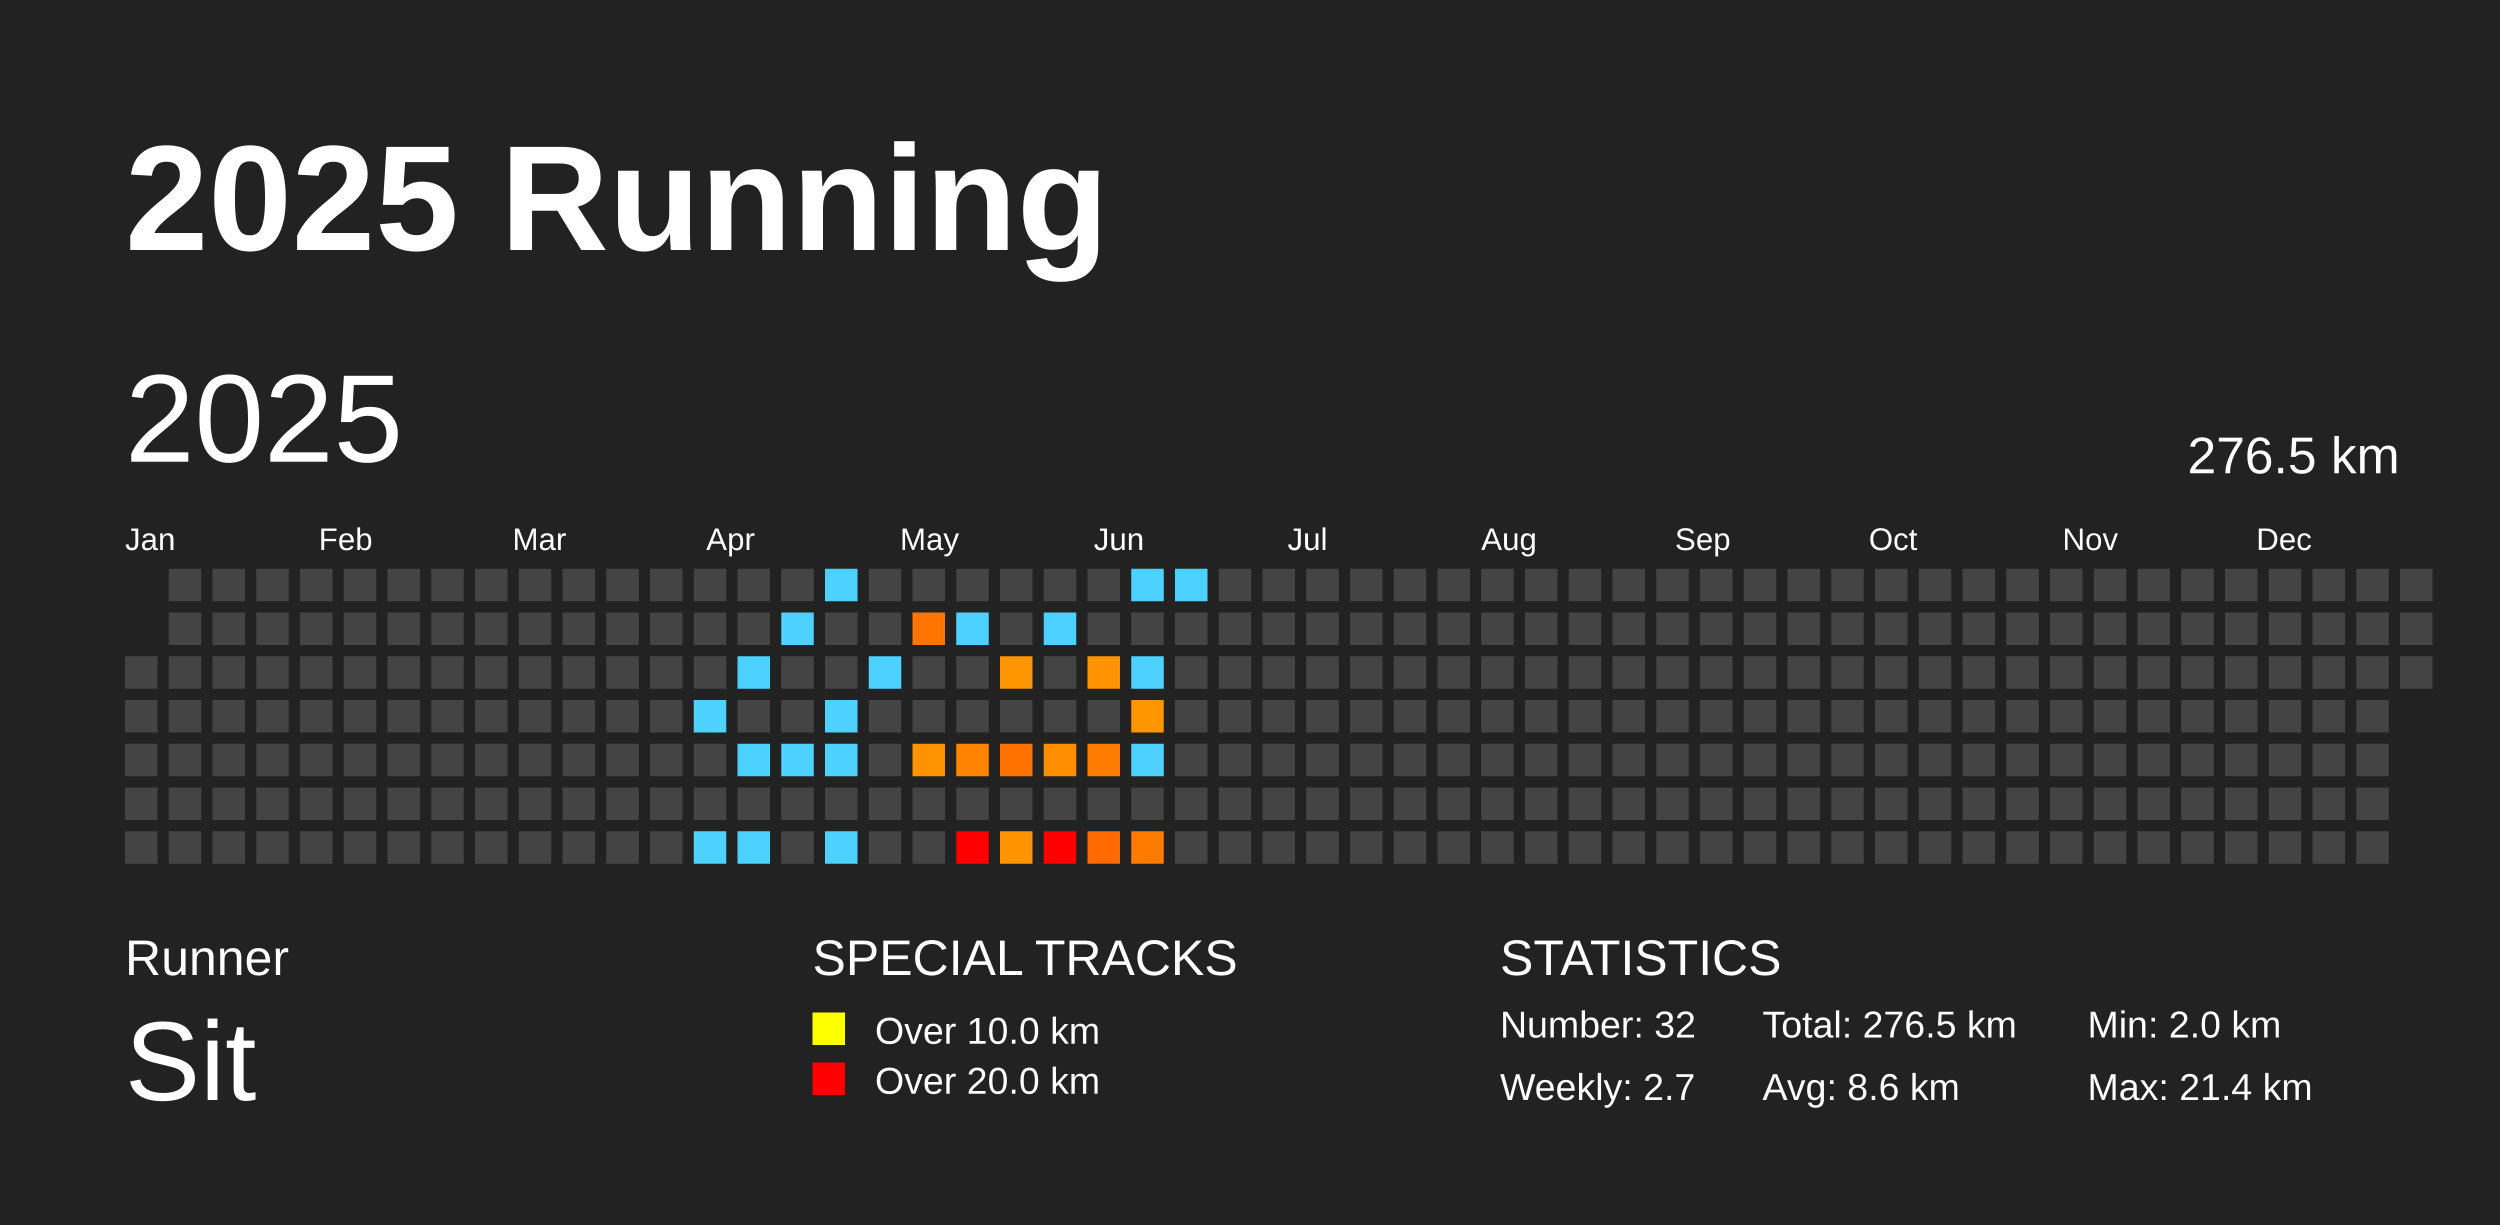
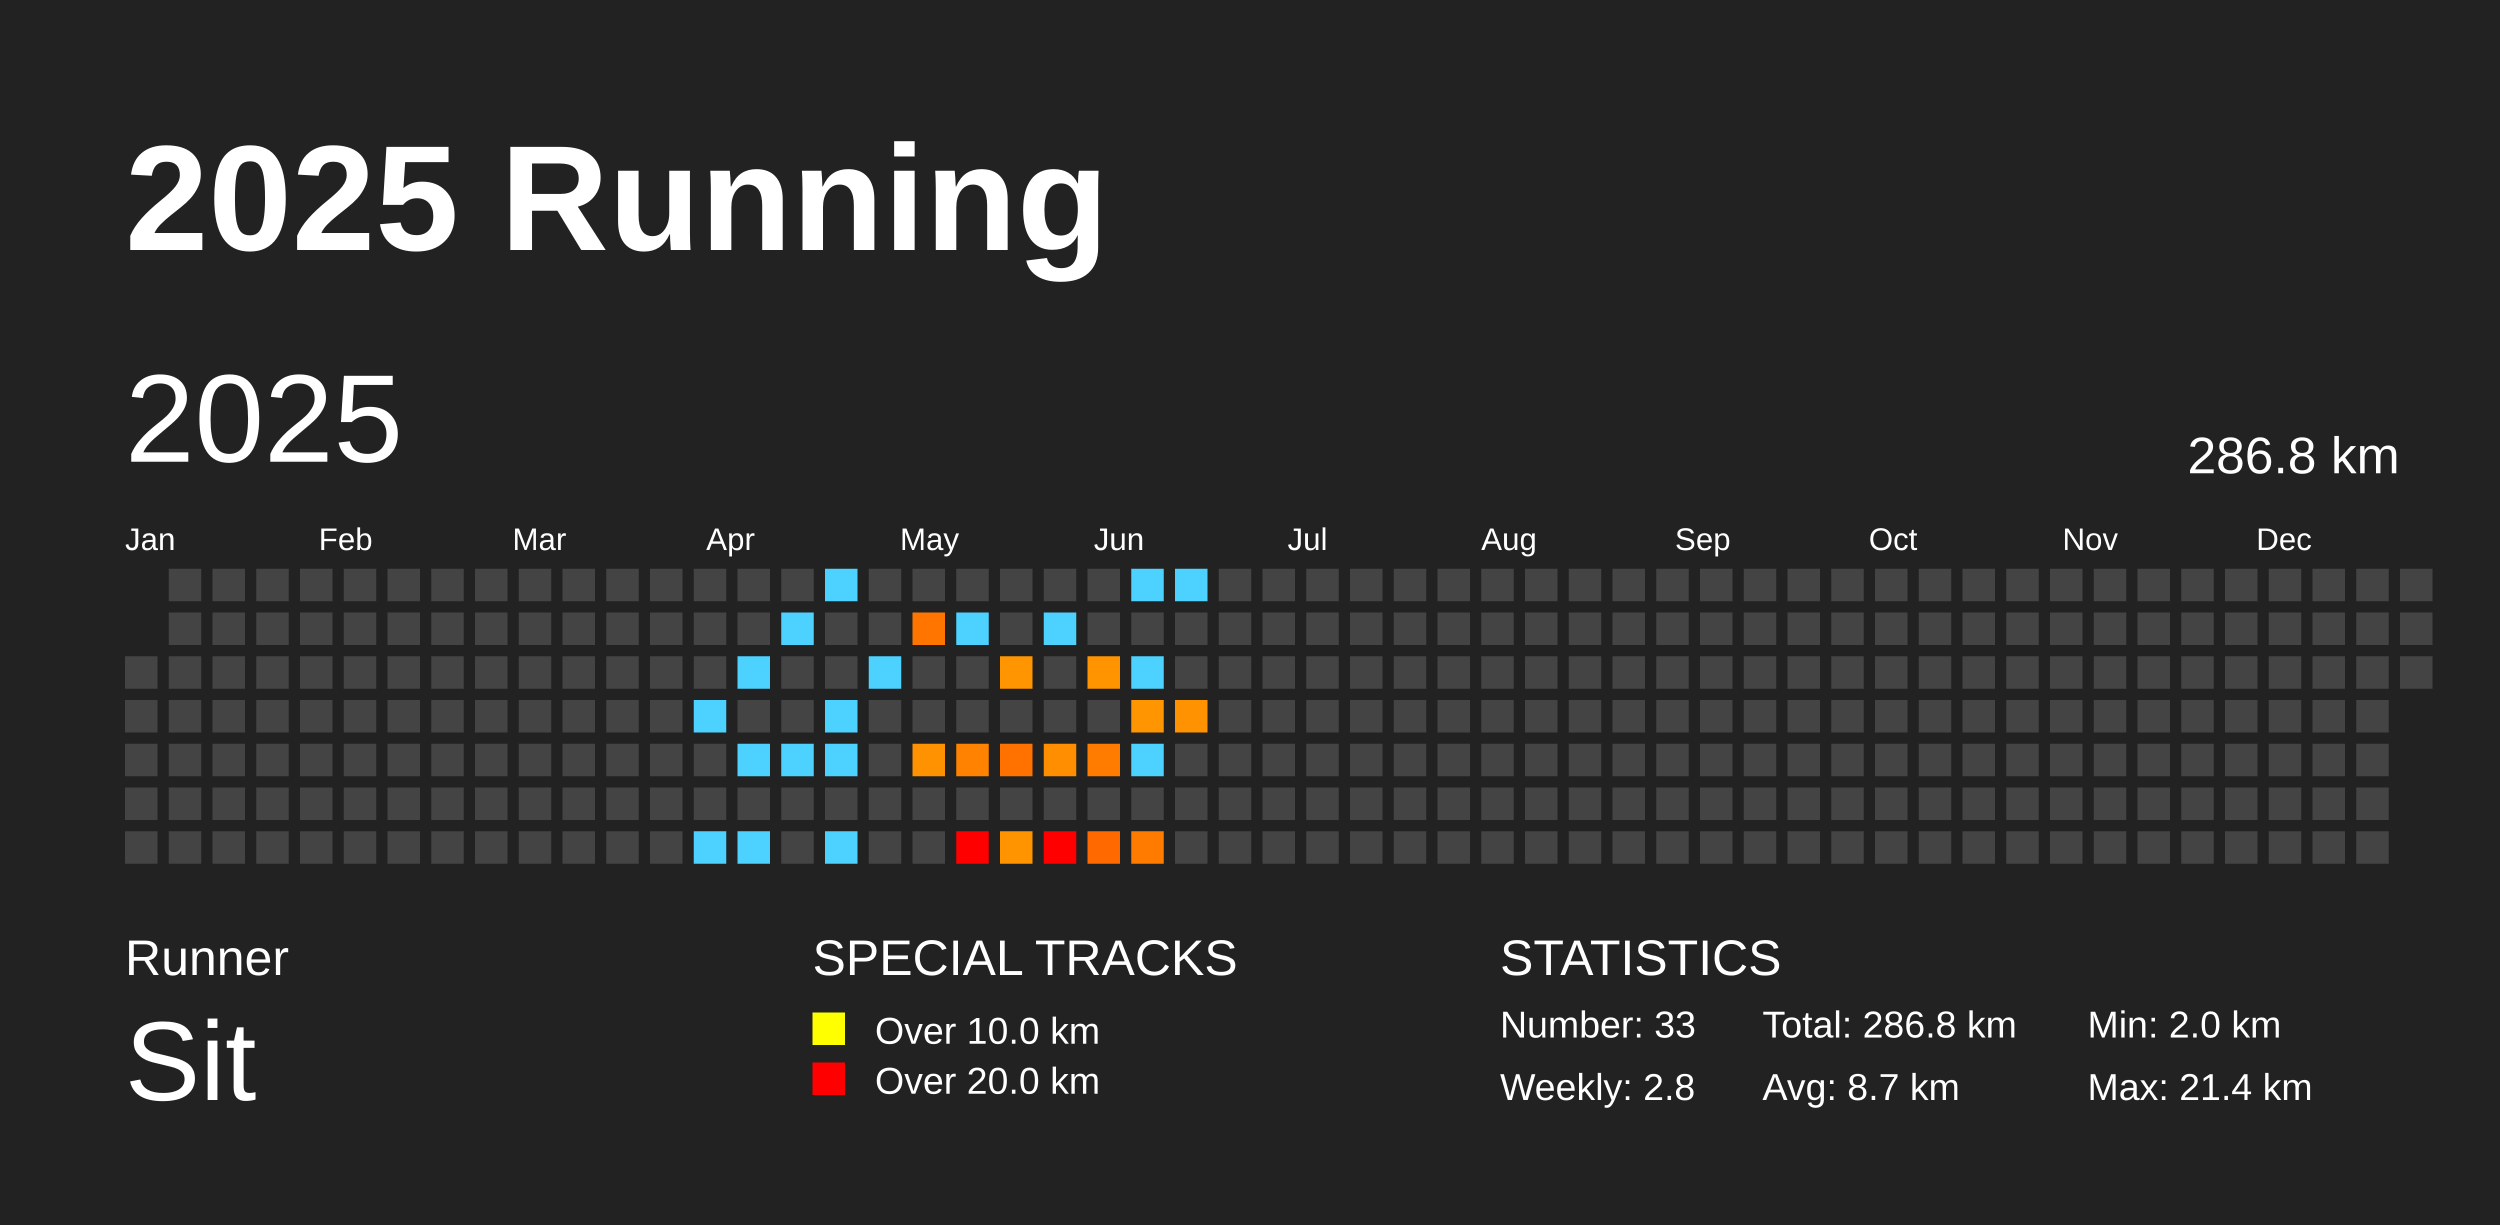
<svg xmlns="http://www.w3.org/2000/svg" baseProfile="full" height="98mm" version="1.1" viewBox="0,0,200,98" width="200mm">
  <defs />
  <rect fill="#222222" height="98" width="200" x="0" y="0" />
  <text fill="#FFFFFF" style="font-size:12px; font-family:Arial; font-weight:bold;" x="10" y="20">2025 Running</text>
  <text fill="#FFFFFF" style="font-size:4px; font-family:Arial" x="10" y="78">Runner</text>
  <text fill="#FFFFFF" style="font-size:9px; font-family:Arial" x="10" y="88">Sit</text>
  <text fill="#FFFFFF" style="font-size:4px; font-family:Arial" x="65" y="78">SPECIAL TRACKS</text>
  <rect fill="yellow" height="2.6" width="2.6" x="65" y="81" />
  <text fill="#FFFFFF" style="font-size:3px; font-family:Arial" x="70" y="83.5">Over 10.0 km</text>
  <rect fill="red" height="2.6" width="2.6" x="65" y="85" />
  <text fill="#FFFFFF" style="font-size:3px; font-family:Arial" x="70" y="87.5">Over 20.0 km</text>
  <text fill="#FFFFFF" style="font-size:4px; font-family:Arial" x="120" y="78">STATISTICS</text>
-   <text fill="#FFFFFF" style="font-size:3px; font-family:Arial" x="120" y="83">Number: 32</text>
-   <text fill="#FFFFFF" style="font-size:3px; font-family:Arial" x="120" y="88">Weekly: 2.7</text>
-   <text fill="#FFFFFF" style="font-size:3px; font-family:Arial" x="141" y="83">Total: 276.5 km</text>
-   <text fill="#FFFFFF" style="font-size:3px; font-family:Arial" x="141" y="88">Avg: 8.6 km</text>
+   <text fill="#FFFFFF" style="font-size:3px; font-family:Arial" x="120" y="83">Number: 33</text>
+   <text fill="#FFFFFF" style="font-size:3px; font-family:Arial" x="120" y="88">Weekly: 2.8</text>
+   <text fill="#FFFFFF" style="font-size:3px; font-family:Arial" x="141" y="83">Total: 286.8 km</text>
+   <text fill="#FFFFFF" style="font-size:3px; font-family:Arial" x="141" y="88">Avg: 8.7 km</text>
  <text fill="#FFFFFF" style="font-size:3px; font-family:Arial" x="167" y="83">Min: 2.0 km</text>
  <text fill="#FFFFFF" style="font-size:3px; font-family:Arial" x="167" y="88">Max: 21.4 km</text>
  <text dominant-baseline="hanging" fill="#FFFFFF" style="font-size:10.0px; font-family:Arial;" x="10" y="30">2025</text>
-   <text dominant-baseline="hanging" fill="#FFFFFF" style="font-size:4.125px; font-family:Arial;" x="175" y="35">276.5 km</text>
+   <text dominant-baseline="hanging" fill="#FFFFFF" style="font-size:4.125px; font-family:Arial;" x="175" y="35">286.8 km</text>
  <text fill="#FFFFFF" style="font-size:2.5px; font-family:Arial" x="10.0" y="44">Jan</text>
  <text fill="#FFFFFF" style="font-size:2.5px; font-family:Arial" x="25.5" y="44">Feb</text>
  <text fill="#FFFFFF" style="font-size:2.5px; font-family:Arial" x="41.0" y="44">Mar</text>
  <text fill="#FFFFFF" style="font-size:2.5px; font-family:Arial" x="56.5" y="44">Apr</text>
  <text fill="#FFFFFF" style="font-size:2.5px; font-family:Arial" x="72.0" y="44">May</text>
  <text fill="#FFFFFF" style="font-size:2.5px; font-family:Arial" x="87.5" y="44">Jun</text>
  <text fill="#FFFFFF" style="font-size:2.5px; font-family:Arial" x="103.0" y="44">Jul</text>
  <text fill="#FFFFFF" style="font-size:2.5px; font-family:Arial" x="118.5" y="44">Aug</text>
  <text fill="#FFFFFF" style="font-size:2.5px; font-family:Arial" x="134.0" y="44">Sep</text>
  <text fill="#FFFFFF" style="font-size:2.5px; font-family:Arial" x="149.5" y="44">Oct</text>
  <text fill="#FFFFFF" style="font-size:2.5px; font-family:Arial" x="165.0" y="44">Nov</text>
  <text fill="#FFFFFF" style="font-size:2.5px; font-family:Arial" x="180.5" y="44">Dec</text>
  <rect fill="#444444" height="2.6" width="2.6" x="10.0" y="52.5" />
  <rect fill="#444444" height="2.6" width="2.6" x="10.0" y="56.0" />
  <rect fill="#444444" height="2.6" width="2.6" x="10.0" y="59.5" />
  <rect fill="#444444" height="2.6" width="2.6" x="10.0" y="63.0" />
  <rect fill="#444444" height="2.6" width="2.6" x="10.0" y="66.5" />
  <rect fill="#444444" height="2.6" width="2.6" x="13.5" y="45.5" />
  <rect fill="#444444" height="2.6" width="2.6" x="13.5" y="49.0" />
  <rect fill="#444444" height="2.6" width="2.6" x="13.5" y="52.5" />
  <rect fill="#444444" height="2.6" width="2.6" x="13.5" y="56.0" />
  <rect fill="#444444" height="2.6" width="2.6" x="13.5" y="59.5" />
  <rect fill="#444444" height="2.6" width="2.6" x="13.5" y="63.0" />
  <rect fill="#444444" height="2.6" width="2.6" x="13.5" y="66.5" />
  <rect fill="#444444" height="2.6" width="2.6" x="17.0" y="45.5" />
  <rect fill="#444444" height="2.6" width="2.6" x="17.0" y="49.0" />
  <rect fill="#444444" height="2.6" width="2.6" x="17.0" y="52.5" />
  <rect fill="#444444" height="2.6" width="2.6" x="17.0" y="56.0" />
  <rect fill="#444444" height="2.6" width="2.6" x="17.0" y="59.5" />
  <rect fill="#444444" height="2.6" width="2.6" x="17.0" y="63.0" />
  <rect fill="#444444" height="2.6" width="2.6" x="17.0" y="66.5" />
  <rect fill="#444444" height="2.6" width="2.6" x="20.5" y="45.5" />
  <rect fill="#444444" height="2.6" width="2.6" x="20.5" y="49.0" />
  <rect fill="#444444" height="2.6" width="2.6" x="20.5" y="52.5" />
  <rect fill="#444444" height="2.6" width="2.6" x="20.5" y="56.0" />
  <rect fill="#444444" height="2.6" width="2.6" x="20.5" y="59.5" />
  <rect fill="#444444" height="2.6" width="2.6" x="20.5" y="63.0" />
  <rect fill="#444444" height="2.6" width="2.6" x="20.5" y="66.5" />
  <rect fill="#444444" height="2.6" width="2.6" x="24.0" y="45.5" />
  <rect fill="#444444" height="2.6" width="2.6" x="24.0" y="49.0" />
  <rect fill="#444444" height="2.6" width="2.6" x="24.0" y="52.5" />
  <rect fill="#444444" height="2.6" width="2.6" x="24.0" y="56.0" />
  <rect fill="#444444" height="2.6" width="2.6" x="24.0" y="59.5" />
  <rect fill="#444444" height="2.6" width="2.6" x="24.0" y="63.0" />
  <rect fill="#444444" height="2.6" width="2.6" x="24.0" y="66.5" />
  <rect fill="#444444" height="2.6" width="2.6" x="27.5" y="45.5" />
  <rect fill="#444444" height="2.6" width="2.6" x="27.5" y="49.0" />
  <rect fill="#444444" height="2.6" width="2.6" x="27.5" y="52.5" />
  <rect fill="#444444" height="2.6" width="2.6" x="27.5" y="56.0" />
  <rect fill="#444444" height="2.6" width="2.6" x="27.5" y="59.5" />
  <rect fill="#444444" height="2.6" width="2.6" x="27.5" y="63.0" />
  <rect fill="#444444" height="2.6" width="2.6" x="27.5" y="66.5" />
  <rect fill="#444444" height="2.6" width="2.6" x="31.0" y="45.5" />
  <rect fill="#444444" height="2.6" width="2.6" x="31.0" y="49.0" />
  <rect fill="#444444" height="2.6" width="2.6" x="31.0" y="52.5" />
  <rect fill="#444444" height="2.6" width="2.6" x="31.0" y="56.0" />
  <rect fill="#444444" height="2.6" width="2.6" x="31.0" y="59.5" />
  <rect fill="#444444" height="2.6" width="2.6" x="31.0" y="63.0" />
  <rect fill="#444444" height="2.6" width="2.6" x="31.0" y="66.5" />
  <rect fill="#444444" height="2.6" width="2.6" x="34.5" y="45.5" />
  <rect fill="#444444" height="2.6" width="2.6" x="34.5" y="49.0" />
  <rect fill="#444444" height="2.6" width="2.6" x="34.5" y="52.5" />
  <rect fill="#444444" height="2.6" width="2.6" x="34.5" y="56.0" />
  <rect fill="#444444" height="2.6" width="2.6" x="34.5" y="59.5" />
  <rect fill="#444444" height="2.6" width="2.6" x="34.5" y="63.0" />
  <rect fill="#444444" height="2.6" width="2.6" x="34.5" y="66.5" />
  <rect fill="#444444" height="2.6" width="2.6" x="38.0" y="45.5" />
  <rect fill="#444444" height="2.6" width="2.6" x="38.0" y="49.0" />
  <rect fill="#444444" height="2.6" width="2.6" x="38.0" y="52.5" />
  <rect fill="#444444" height="2.6" width="2.6" x="38.0" y="56.0" />
  <rect fill="#444444" height="2.6" width="2.6" x="38.0" y="59.5" />
  <rect fill="#444444" height="2.6" width="2.6" x="38.0" y="63.0" />
  <rect fill="#444444" height="2.6" width="2.6" x="38.0" y="66.5" />
  <rect fill="#444444" height="2.6" width="2.6" x="41.5" y="45.5" />
  <rect fill="#444444" height="2.6" width="2.6" x="41.5" y="49.0" />
  <rect fill="#444444" height="2.6" width="2.6" x="41.5" y="52.5" />
  <rect fill="#444444" height="2.6" width="2.6" x="41.5" y="56.0" />
  <rect fill="#444444" height="2.6" width="2.6" x="41.5" y="59.5" />
  <rect fill="#444444" height="2.6" width="2.6" x="41.5" y="63.0" />
  <rect fill="#444444" height="2.6" width="2.6" x="41.5" y="66.5" />
  <rect fill="#444444" height="2.6" width="2.6" x="45.0" y="45.5" />
  <rect fill="#444444" height="2.6" width="2.6" x="45.0" y="49.0" />
  <rect fill="#444444" height="2.6" width="2.6" x="45.0" y="52.5" />
  <rect fill="#444444" height="2.6" width="2.6" x="45.0" y="56.0" />
  <rect fill="#444444" height="2.6" width="2.6" x="45.0" y="59.5" />
  <rect fill="#444444" height="2.6" width="2.6" x="45.0" y="63.0" />
  <rect fill="#444444" height="2.6" width="2.6" x="45.0" y="66.5" />
  <rect fill="#444444" height="2.6" width="2.6" x="48.5" y="45.5" />
  <rect fill="#444444" height="2.6" width="2.6" x="48.5" y="49.0" />
  <rect fill="#444444" height="2.6" width="2.6" x="48.5" y="52.5" />
  <rect fill="#444444" height="2.6" width="2.6" x="48.5" y="56.0" />
  <rect fill="#444444" height="2.6" width="2.6" x="48.5" y="59.5" />
  <rect fill="#444444" height="2.6" width="2.6" x="48.5" y="63.0" />
  <rect fill="#444444" height="2.6" width="2.6" x="48.5" y="66.5" />
  <rect fill="#444444" height="2.6" width="2.6" x="52.0" y="45.5" />
  <rect fill="#444444" height="2.6" width="2.6" x="52.0" y="49.0" />
  <rect fill="#444444" height="2.6" width="2.6" x="52.0" y="52.5" />
  <rect fill="#444444" height="2.6" width="2.6" x="52.0" y="56.0" />
  <rect fill="#444444" height="2.6" width="2.6" x="52.0" y="59.5" />
  <rect fill="#444444" height="2.6" width="2.6" x="52.0" y="63.0" />
  <rect fill="#444444" height="2.6" width="2.6" x="52.0" y="66.5" />
  <rect fill="#444444" height="2.6" width="2.6" x="55.5" y="45.5" />
  <rect fill="#444444" height="2.6" width="2.6" x="55.5" y="49.0" />
  <rect fill="#444444" height="2.6" width="2.6" x="55.5" y="52.5" />
  <rect fill="#4dd2ff" height="2.6" width="2.6" x="55.5" y="56.0" />
  <rect fill="#444444" height="2.6" width="2.6" x="55.5" y="59.5" />
  <rect fill="#444444" height="2.6" width="2.6" x="55.5" y="63.0" />
  <rect fill="#4dd2ff" height="2.6" width="2.6" x="55.5" y="66.5" />
  <rect fill="#444444" height="2.6" width="2.6" x="59.0" y="45.5" />
  <rect fill="#444444" height="2.6" width="2.6" x="59.0" y="49.0" />
  <rect fill="#4dd2ff" height="2.6" width="2.6" x="59.0" y="52.5" />
  <rect fill="#444444" height="2.6" width="2.6" x="59.0" y="56.0" />
  <rect fill="#4dd2ff" height="2.6" width="2.6" x="59.0" y="59.5" />
  <rect fill="#444444" height="2.6" width="2.6" x="59.0" y="63.0" />
  <rect fill="#4dd2ff" height="2.6" width="2.6" x="59.0" y="66.5" />
  <rect fill="#444444" height="2.6" width="2.6" x="62.5" y="45.5" />
  <rect fill="#4dd2ff" height="2.6" width="2.6" x="62.5" y="49.0" />
  <rect fill="#444444" height="2.6" width="2.6" x="62.5" y="52.5" />
  <rect fill="#444444" height="2.6" width="2.6" x="62.5" y="56.0" />
  <rect fill="#4dd2ff" height="2.6" width="2.6" x="62.5" y="59.5" />
  <rect fill="#444444" height="2.6" width="2.6" x="62.5" y="63.0" />
  <rect fill="#444444" height="2.6" width="2.6" x="62.5" y="66.5" />
  <rect fill="#4dd2ff" height="2.6" width="2.6" x="66.0" y="45.5" />
  <rect fill="#444444" height="2.6" width="2.6" x="66.0" y="49.0" />
  <rect fill="#444444" height="2.6" width="2.6" x="66.0" y="52.5" />
  <rect fill="#4dd2ff" height="2.6" width="2.6" x="66.0" y="56.0" />
  <rect fill="#4dd2ff" height="2.6" width="2.6" x="66.0" y="59.5" />
  <rect fill="#444444" height="2.6" width="2.6" x="66.0" y="63.0" />
  <rect fill="#4dd2ff" height="2.6" width="2.6" x="66.0" y="66.5" />
  <rect fill="#444444" height="2.6" width="2.6" x="69.5" y="45.5" />
  <rect fill="#444444" height="2.6" width="2.6" x="69.5" y="49.0" />
  <rect fill="#4dd2ff" height="2.6" width="2.6" x="69.5" y="52.5" />
  <rect fill="#444444" height="2.6" width="2.6" x="69.5" y="56.0" />
  <rect fill="#444444" height="2.6" width="2.6" x="69.5" y="59.5" />
  <rect fill="#444444" height="2.6" width="2.6" x="69.5" y="63.0" />
  <rect fill="#444444" height="2.6" width="2.6" x="69.5" y="66.5" />
  <rect fill="#444444" height="2.6" width="2.6" x="73.0" y="45.5" />
  <rect fill="#ff7500" height="2.6" width="2.6" x="73.0" y="49.0" />
  <rect fill="#444444" height="2.6" width="2.6" x="73.0" y="52.5" />
  <rect fill="#444444" height="2.6" width="2.6" x="73.0" y="56.0" />
  <rect fill="#ff9200" height="2.6" width="2.6" x="73.0" y="59.5" />
  <rect fill="#444444" height="2.6" width="2.6" x="73.0" y="63.0" />
  <rect fill="#444444" height="2.6" width="2.6" x="73.0" y="66.5" />
  <rect fill="#444444" height="2.6" width="2.6" x="76.5" y="45.5" />
  <rect fill="#4dd2ff" height="2.6" width="2.6" x="76.5" y="49.0" />
  <rect fill="#444444" height="2.6" width="2.6" x="76.5" y="52.5" />
  <rect fill="#444444" height="2.6" width="2.6" x="76.5" y="56.0" />
  <rect fill="#ff8200" height="2.6" width="2.6" x="76.5" y="59.5" />
  <rect fill="#444444" height="2.6" width="2.6" x="76.5" y="63.0" />
  <rect fill="red" height="2.6" width="2.6" x="76.5" y="66.5" />
  <rect fill="#444444" height="2.6" width="2.6" x="80.0" y="45.5" />
  <rect fill="#444444" height="2.6" width="2.6" x="80.0" y="49.0" />
  <rect fill="#ff9500" height="2.6" width="2.6" x="80.0" y="52.5" />
  <rect fill="#444444" height="2.6" width="2.6" x="80.0" y="56.0" />
  <rect fill="#ff7200" height="2.6" width="2.6" x="80.0" y="59.5" />
  <rect fill="#444444" height="2.6" width="2.6" x="80.0" y="63.0" />
  <rect fill="#ff9400" height="2.6" width="2.6" x="80.0" y="66.5" />
  <rect fill="#444444" height="2.6" width="2.6" x="83.5" y="45.5" />
  <rect fill="#4dd2ff" height="2.6" width="2.6" x="83.5" y="49.0" />
  <rect fill="#444444" height="2.6" width="2.6" x="83.5" y="52.5" />
  <rect fill="#444444" height="2.6" width="2.6" x="83.5" y="56.0" />
  <rect fill="#ff8e00" height="2.6" width="2.6" x="83.5" y="59.5" />
  <rect fill="#444444" height="2.6" width="2.6" x="83.5" y="63.0" />
  <rect fill="red" height="2.6" width="2.6" x="83.5" y="66.5" />
  <rect fill="#444444" height="2.6" width="2.6" x="87.0" y="45.5" />
  <rect fill="#444444" height="2.6" width="2.6" x="87.0" y="49.0" />
  <rect fill="#ff9400" height="2.6" width="2.6" x="87.0" y="52.5" />
  <rect fill="#444444" height="2.6" width="2.6" x="87.0" y="56.0" />
  <rect fill="#ff7c00" height="2.6" width="2.6" x="87.0" y="59.5" />
  <rect fill="#444444" height="2.6" width="2.6" x="87.0" y="63.0" />
  <rect fill="#ff6900" height="2.6" width="2.6" x="87.0" y="66.5" />
  <rect fill="#4dd2ff" height="2.6" width="2.6" x="90.5" y="45.5" />
  <rect fill="#444444" height="2.6" width="2.6" x="90.5" y="49.0" />
  <rect fill="#4dd2ff" height="2.6" width="2.6" x="90.5" y="52.5" />
  <rect fill="#ff9500" height="2.6" width="2.6" x="90.5" y="56.0" />
  <rect fill="#4dd2ff" height="2.6" width="2.6" x="90.5" y="59.5" />
  <rect fill="#444444" height="2.6" width="2.6" x="90.5" y="63.0" />
  <rect fill="#ff7b00" height="2.6" width="2.6" x="90.5" y="66.5" />
  <rect fill="#4dd2ff" height="2.6" width="2.6" x="94.0" y="45.5" />
  <rect fill="#444444" height="2.6" width="2.6" x="94.0" y="49.0" />
  <rect fill="#444444" height="2.6" width="2.6" x="94.0" y="52.5" />
-   <rect fill="#444444" height="2.6" width="2.6" x="94.0" y="56.0" />
+   <rect fill="#ff9200" height="2.6" width="2.6" x="94.0" y="56.0" />
  <rect fill="#444444" height="2.6" width="2.6" x="94.0" y="59.5" />
  <rect fill="#444444" height="2.6" width="2.6" x="94.0" y="63.0" />
  <rect fill="#444444" height="2.6" width="2.6" x="94.0" y="66.5" />
  <rect fill="#444444" height="2.6" width="2.6" x="97.5" y="45.5" />
  <rect fill="#444444" height="2.6" width="2.6" x="97.5" y="49.0" />
  <rect fill="#444444" height="2.6" width="2.6" x="97.5" y="52.5" />
  <rect fill="#444444" height="2.6" width="2.6" x="97.5" y="56.0" />
  <rect fill="#444444" height="2.6" width="2.6" x="97.5" y="59.5" />
  <rect fill="#444444" height="2.6" width="2.6" x="97.5" y="63.0" />
  <rect fill="#444444" height="2.6" width="2.6" x="97.5" y="66.5" />
  <rect fill="#444444" height="2.6" width="2.6" x="101.0" y="45.5" />
  <rect fill="#444444" height="2.6" width="2.6" x="101.0" y="49.0" />
  <rect fill="#444444" height="2.6" width="2.6" x="101.0" y="52.5" />
  <rect fill="#444444" height="2.6" width="2.6" x="101.0" y="56.0" />
  <rect fill="#444444" height="2.6" width="2.6" x="101.0" y="59.5" />
  <rect fill="#444444" height="2.6" width="2.6" x="101.0" y="63.0" />
  <rect fill="#444444" height="2.6" width="2.6" x="101.0" y="66.5" />
  <rect fill="#444444" height="2.6" width="2.6" x="104.5" y="45.5" />
  <rect fill="#444444" height="2.6" width="2.6" x="104.5" y="49.0" />
  <rect fill="#444444" height="2.6" width="2.6" x="104.5" y="52.5" />
  <rect fill="#444444" height="2.6" width="2.6" x="104.5" y="56.0" />
  <rect fill="#444444" height="2.6" width="2.6" x="104.5" y="59.5" />
  <rect fill="#444444" height="2.6" width="2.6" x="104.5" y="63.0" />
  <rect fill="#444444" height="2.6" width="2.6" x="104.5" y="66.5" />
  <rect fill="#444444" height="2.6" width="2.6" x="108.0" y="45.5" />
  <rect fill="#444444" height="2.6" width="2.6" x="108.0" y="49.0" />
  <rect fill="#444444" height="2.6" width="2.6" x="108.0" y="52.5" />
  <rect fill="#444444" height="2.6" width="2.6" x="108.0" y="56.0" />
  <rect fill="#444444" height="2.6" width="2.6" x="108.0" y="59.5" />
  <rect fill="#444444" height="2.6" width="2.6" x="108.0" y="63.0" />
  <rect fill="#444444" height="2.6" width="2.6" x="108.0" y="66.5" />
  <rect fill="#444444" height="2.6" width="2.6" x="111.5" y="45.5" />
  <rect fill="#444444" height="2.6" width="2.6" x="111.5" y="49.0" />
  <rect fill="#444444" height="2.6" width="2.6" x="111.5" y="52.5" />
  <rect fill="#444444" height="2.6" width="2.6" x="111.5" y="56.0" />
  <rect fill="#444444" height="2.6" width="2.6" x="111.5" y="59.5" />
  <rect fill="#444444" height="2.6" width="2.6" x="111.5" y="63.0" />
  <rect fill="#444444" height="2.6" width="2.6" x="111.5" y="66.5" />
  <rect fill="#444444" height="2.6" width="2.6" x="115.0" y="45.5" />
  <rect fill="#444444" height="2.6" width="2.6" x="115.0" y="49.0" />
  <rect fill="#444444" height="2.6" width="2.6" x="115.0" y="52.5" />
  <rect fill="#444444" height="2.6" width="2.6" x="115.0" y="56.0" />
  <rect fill="#444444" height="2.6" width="2.6" x="115.0" y="59.5" />
  <rect fill="#444444" height="2.6" width="2.6" x="115.0" y="63.0" />
  <rect fill="#444444" height="2.6" width="2.6" x="115.0" y="66.5" />
  <rect fill="#444444" height="2.6" width="2.6" x="118.5" y="45.5" />
  <rect fill="#444444" height="2.6" width="2.6" x="118.5" y="49.0" />
  <rect fill="#444444" height="2.6" width="2.6" x="118.5" y="52.5" />
  <rect fill="#444444" height="2.6" width="2.6" x="118.5" y="56.0" />
  <rect fill="#444444" height="2.6" width="2.6" x="118.5" y="59.5" />
  <rect fill="#444444" height="2.6" width="2.6" x="118.5" y="63.0" />
  <rect fill="#444444" height="2.6" width="2.6" x="118.5" y="66.5" />
  <rect fill="#444444" height="2.6" width="2.6" x="122.0" y="45.5" />
  <rect fill="#444444" height="2.6" width="2.6" x="122.0" y="49.0" />
  <rect fill="#444444" height="2.6" width="2.6" x="122.0" y="52.5" />
  <rect fill="#444444" height="2.6" width="2.6" x="122.0" y="56.0" />
  <rect fill="#444444" height="2.6" width="2.6" x="122.0" y="59.5" />
  <rect fill="#444444" height="2.6" width="2.6" x="122.0" y="63.0" />
  <rect fill="#444444" height="2.6" width="2.6" x="122.0" y="66.5" />
  <rect fill="#444444" height="2.6" width="2.6" x="125.5" y="45.5" />
  <rect fill="#444444" height="2.6" width="2.6" x="125.5" y="49.0" />
  <rect fill="#444444" height="2.6" width="2.6" x="125.5" y="52.5" />
  <rect fill="#444444" height="2.6" width="2.6" x="125.5" y="56.0" />
  <rect fill="#444444" height="2.6" width="2.6" x="125.5" y="59.5" />
  <rect fill="#444444" height="2.6" width="2.6" x="125.5" y="63.0" />
  <rect fill="#444444" height="2.6" width="2.6" x="125.5" y="66.5" />
  <rect fill="#444444" height="2.6" width="2.6" x="129.0" y="45.5" />
  <rect fill="#444444" height="2.6" width="2.6" x="129.0" y="49.0" />
  <rect fill="#444444" height="2.6" width="2.6" x="129.0" y="52.5" />
  <rect fill="#444444" height="2.6" width="2.6" x="129.0" y="56.0" />
  <rect fill="#444444" height="2.6" width="2.6" x="129.0" y="59.5" />
  <rect fill="#444444" height="2.6" width="2.6" x="129.0" y="63.0" />
  <rect fill="#444444" height="2.6" width="2.6" x="129.0" y="66.5" />
  <rect fill="#444444" height="2.6" width="2.6" x="132.5" y="45.5" />
  <rect fill="#444444" height="2.6" width="2.6" x="132.5" y="49.0" />
  <rect fill="#444444" height="2.6" width="2.6" x="132.5" y="52.5" />
  <rect fill="#444444" height="2.6" width="2.6" x="132.5" y="56.0" />
  <rect fill="#444444" height="2.6" width="2.6" x="132.5" y="59.5" />
  <rect fill="#444444" height="2.6" width="2.6" x="132.5" y="63.0" />
  <rect fill="#444444" height="2.6" width="2.6" x="132.5" y="66.5" />
  <rect fill="#444444" height="2.6" width="2.6" x="136.0" y="45.5" />
  <rect fill="#444444" height="2.6" width="2.6" x="136.0" y="49.0" />
  <rect fill="#444444" height="2.6" width="2.6" x="136.0" y="52.5" />
  <rect fill="#444444" height="2.6" width="2.6" x="136.0" y="56.0" />
  <rect fill="#444444" height="2.6" width="2.6" x="136.0" y="59.5" />
  <rect fill="#444444" height="2.6" width="2.6" x="136.0" y="63.0" />
  <rect fill="#444444" height="2.6" width="2.6" x="136.0" y="66.5" />
  <rect fill="#444444" height="2.6" width="2.6" x="139.5" y="45.5" />
  <rect fill="#444444" height="2.6" width="2.6" x="139.5" y="49.0" />
  <rect fill="#444444" height="2.6" width="2.6" x="139.5" y="52.5" />
  <rect fill="#444444" height="2.6" width="2.6" x="139.5" y="56.0" />
  <rect fill="#444444" height="2.6" width="2.6" x="139.5" y="59.5" />
  <rect fill="#444444" height="2.6" width="2.6" x="139.5" y="63.0" />
  <rect fill="#444444" height="2.6" width="2.6" x="139.5" y="66.5" />
  <rect fill="#444444" height="2.6" width="2.6" x="143.0" y="45.5" />
  <rect fill="#444444" height="2.6" width="2.6" x="143.0" y="49.0" />
  <rect fill="#444444" height="2.6" width="2.6" x="143.0" y="52.5" />
  <rect fill="#444444" height="2.6" width="2.6" x="143.0" y="56.0" />
  <rect fill="#444444" height="2.6" width="2.6" x="143.0" y="59.5" />
  <rect fill="#444444" height="2.6" width="2.6" x="143.0" y="63.0" />
  <rect fill="#444444" height="2.6" width="2.6" x="143.0" y="66.5" />
  <rect fill="#444444" height="2.6" width="2.6" x="146.5" y="45.5" />
  <rect fill="#444444" height="2.6" width="2.6" x="146.5" y="49.0" />
  <rect fill="#444444" height="2.6" width="2.6" x="146.5" y="52.5" />
  <rect fill="#444444" height="2.6" width="2.6" x="146.5" y="56.0" />
  <rect fill="#444444" height="2.6" width="2.6" x="146.5" y="59.5" />
  <rect fill="#444444" height="2.6" width="2.6" x="146.5" y="63.0" />
  <rect fill="#444444" height="2.6" width="2.6" x="146.5" y="66.5" />
  <rect fill="#444444" height="2.6" width="2.6" x="150.0" y="45.5" />
  <rect fill="#444444" height="2.6" width="2.6" x="150.0" y="49.0" />
  <rect fill="#444444" height="2.6" width="2.6" x="150.0" y="52.5" />
  <rect fill="#444444" height="2.6" width="2.6" x="150.0" y="56.0" />
  <rect fill="#444444" height="2.6" width="2.6" x="150.0" y="59.5" />
  <rect fill="#444444" height="2.6" width="2.6" x="150.0" y="63.0" />
  <rect fill="#444444" height="2.6" width="2.6" x="150.0" y="66.5" />
  <rect fill="#444444" height="2.6" width="2.6" x="153.5" y="45.5" />
  <rect fill="#444444" height="2.6" width="2.6" x="153.5" y="49.0" />
  <rect fill="#444444" height="2.6" width="2.6" x="153.5" y="52.5" />
  <rect fill="#444444" height="2.6" width="2.6" x="153.5" y="56.0" />
  <rect fill="#444444" height="2.6" width="2.6" x="153.5" y="59.5" />
  <rect fill="#444444" height="2.6" width="2.6" x="153.5" y="63.0" />
  <rect fill="#444444" height="2.6" width="2.6" x="153.5" y="66.5" />
  <rect fill="#444444" height="2.6" width="2.6" x="157.0" y="45.5" />
  <rect fill="#444444" height="2.6" width="2.6" x="157.0" y="49.0" />
  <rect fill="#444444" height="2.6" width="2.6" x="157.0" y="52.5" />
  <rect fill="#444444" height="2.6" width="2.6" x="157.0" y="56.0" />
  <rect fill="#444444" height="2.6" width="2.6" x="157.0" y="59.5" />
  <rect fill="#444444" height="2.6" width="2.6" x="157.0" y="63.0" />
  <rect fill="#444444" height="2.6" width="2.6" x="157.0" y="66.5" />
  <rect fill="#444444" height="2.6" width="2.6" x="160.5" y="45.5" />
  <rect fill="#444444" height="2.6" width="2.6" x="160.5" y="49.0" />
  <rect fill="#444444" height="2.6" width="2.6" x="160.5" y="52.5" />
  <rect fill="#444444" height="2.6" width="2.6" x="160.5" y="56.0" />
  <rect fill="#444444" height="2.6" width="2.6" x="160.5" y="59.5" />
  <rect fill="#444444" height="2.6" width="2.6" x="160.5" y="63.0" />
  <rect fill="#444444" height="2.6" width="2.6" x="160.5" y="66.5" />
  <rect fill="#444444" height="2.6" width="2.6" x="164.0" y="45.5" />
  <rect fill="#444444" height="2.6" width="2.6" x="164.0" y="49.0" />
  <rect fill="#444444" height="2.6" width="2.6" x="164.0" y="52.5" />
  <rect fill="#444444" height="2.6" width="2.6" x="164.0" y="56.0" />
  <rect fill="#444444" height="2.6" width="2.6" x="164.0" y="59.5" />
  <rect fill="#444444" height="2.6" width="2.6" x="164.0" y="63.0" />
  <rect fill="#444444" height="2.6" width="2.6" x="164.0" y="66.5" />
  <rect fill="#444444" height="2.6" width="2.6" x="167.5" y="45.5" />
  <rect fill="#444444" height="2.6" width="2.6" x="167.5" y="49.0" />
  <rect fill="#444444" height="2.6" width="2.6" x="167.5" y="52.5" />
  <rect fill="#444444" height="2.6" width="2.6" x="167.5" y="56.0" />
  <rect fill="#444444" height="2.6" width="2.6" x="167.5" y="59.5" />
  <rect fill="#444444" height="2.6" width="2.6" x="167.5" y="63.0" />
  <rect fill="#444444" height="2.6" width="2.6" x="167.5" y="66.5" />
  <rect fill="#444444" height="2.6" width="2.6" x="171.0" y="45.5" />
  <rect fill="#444444" height="2.6" width="2.6" x="171.0" y="49.0" />
  <rect fill="#444444" height="2.6" width="2.6" x="171.0" y="52.5" />
  <rect fill="#444444" height="2.6" width="2.6" x="171.0" y="56.0" />
  <rect fill="#444444" height="2.6" width="2.6" x="171.0" y="59.5" />
  <rect fill="#444444" height="2.6" width="2.6" x="171.0" y="63.0" />
  <rect fill="#444444" height="2.6" width="2.6" x="171.0" y="66.5" />
  <rect fill="#444444" height="2.6" width="2.6" x="174.5" y="45.5" />
  <rect fill="#444444" height="2.6" width="2.6" x="174.5" y="49.0" />
  <rect fill="#444444" height="2.6" width="2.6" x="174.5" y="52.5" />
  <rect fill="#444444" height="2.6" width="2.6" x="174.5" y="56.0" />
  <rect fill="#444444" height="2.6" width="2.6" x="174.5" y="59.5" />
  <rect fill="#444444" height="2.6" width="2.6" x="174.5" y="63.0" />
  <rect fill="#444444" height="2.6" width="2.6" x="174.5" y="66.5" />
  <rect fill="#444444" height="2.6" width="2.6" x="178.0" y="45.5" />
  <rect fill="#444444" height="2.6" width="2.6" x="178.0" y="49.0" />
  <rect fill="#444444" height="2.6" width="2.6" x="178.0" y="52.5" />
  <rect fill="#444444" height="2.6" width="2.6" x="178.0" y="56.0" />
  <rect fill="#444444" height="2.6" width="2.6" x="178.0" y="59.5" />
  <rect fill="#444444" height="2.6" width="2.6" x="178.0" y="63.0" />
  <rect fill="#444444" height="2.6" width="2.6" x="178.0" y="66.5" />
  <rect fill="#444444" height="2.6" width="2.6" x="181.5" y="45.5" />
  <rect fill="#444444" height="2.6" width="2.6" x="181.5" y="49.0" />
  <rect fill="#444444" height="2.6" width="2.6" x="181.5" y="52.5" />
  <rect fill="#444444" height="2.6" width="2.6" x="181.5" y="56.0" />
  <rect fill="#444444" height="2.6" width="2.6" x="181.5" y="59.5" />
  <rect fill="#444444" height="2.6" width="2.6" x="181.5" y="63.0" />
  <rect fill="#444444" height="2.6" width="2.6" x="181.5" y="66.5" />
  <rect fill="#444444" height="2.6" width="2.6" x="185.0" y="45.5" />
  <rect fill="#444444" height="2.6" width="2.6" x="185.0" y="49.0" />
  <rect fill="#444444" height="2.6" width="2.6" x="185.0" y="52.5" />
  <rect fill="#444444" height="2.6" width="2.6" x="185.0" y="56.0" />
  <rect fill="#444444" height="2.6" width="2.6" x="185.0" y="59.5" />
  <rect fill="#444444" height="2.6" width="2.6" x="185.0" y="63.0" />
  <rect fill="#444444" height="2.6" width="2.6" x="185.0" y="66.5" />
  <rect fill="#444444" height="2.6" width="2.6" x="188.5" y="45.5" />
  <rect fill="#444444" height="2.6" width="2.6" x="188.5" y="49.0" />
  <rect fill="#444444" height="2.6" width="2.6" x="188.5" y="52.5" />
  <rect fill="#444444" height="2.6" width="2.6" x="188.5" y="56.0" />
  <rect fill="#444444" height="2.6" width="2.6" x="188.5" y="59.5" />
  <rect fill="#444444" height="2.6" width="2.6" x="188.5" y="63.0" />
  <rect fill="#444444" height="2.6" width="2.6" x="188.5" y="66.5" />
  <rect fill="#444444" height="2.6" width="2.6" x="192.0" y="45.5" />
  <rect fill="#444444" height="2.6" width="2.6" x="192.0" y="49.0" />
  <rect fill="#444444" height="2.6" width="2.6" x="192.0" y="52.5" />
</svg>
